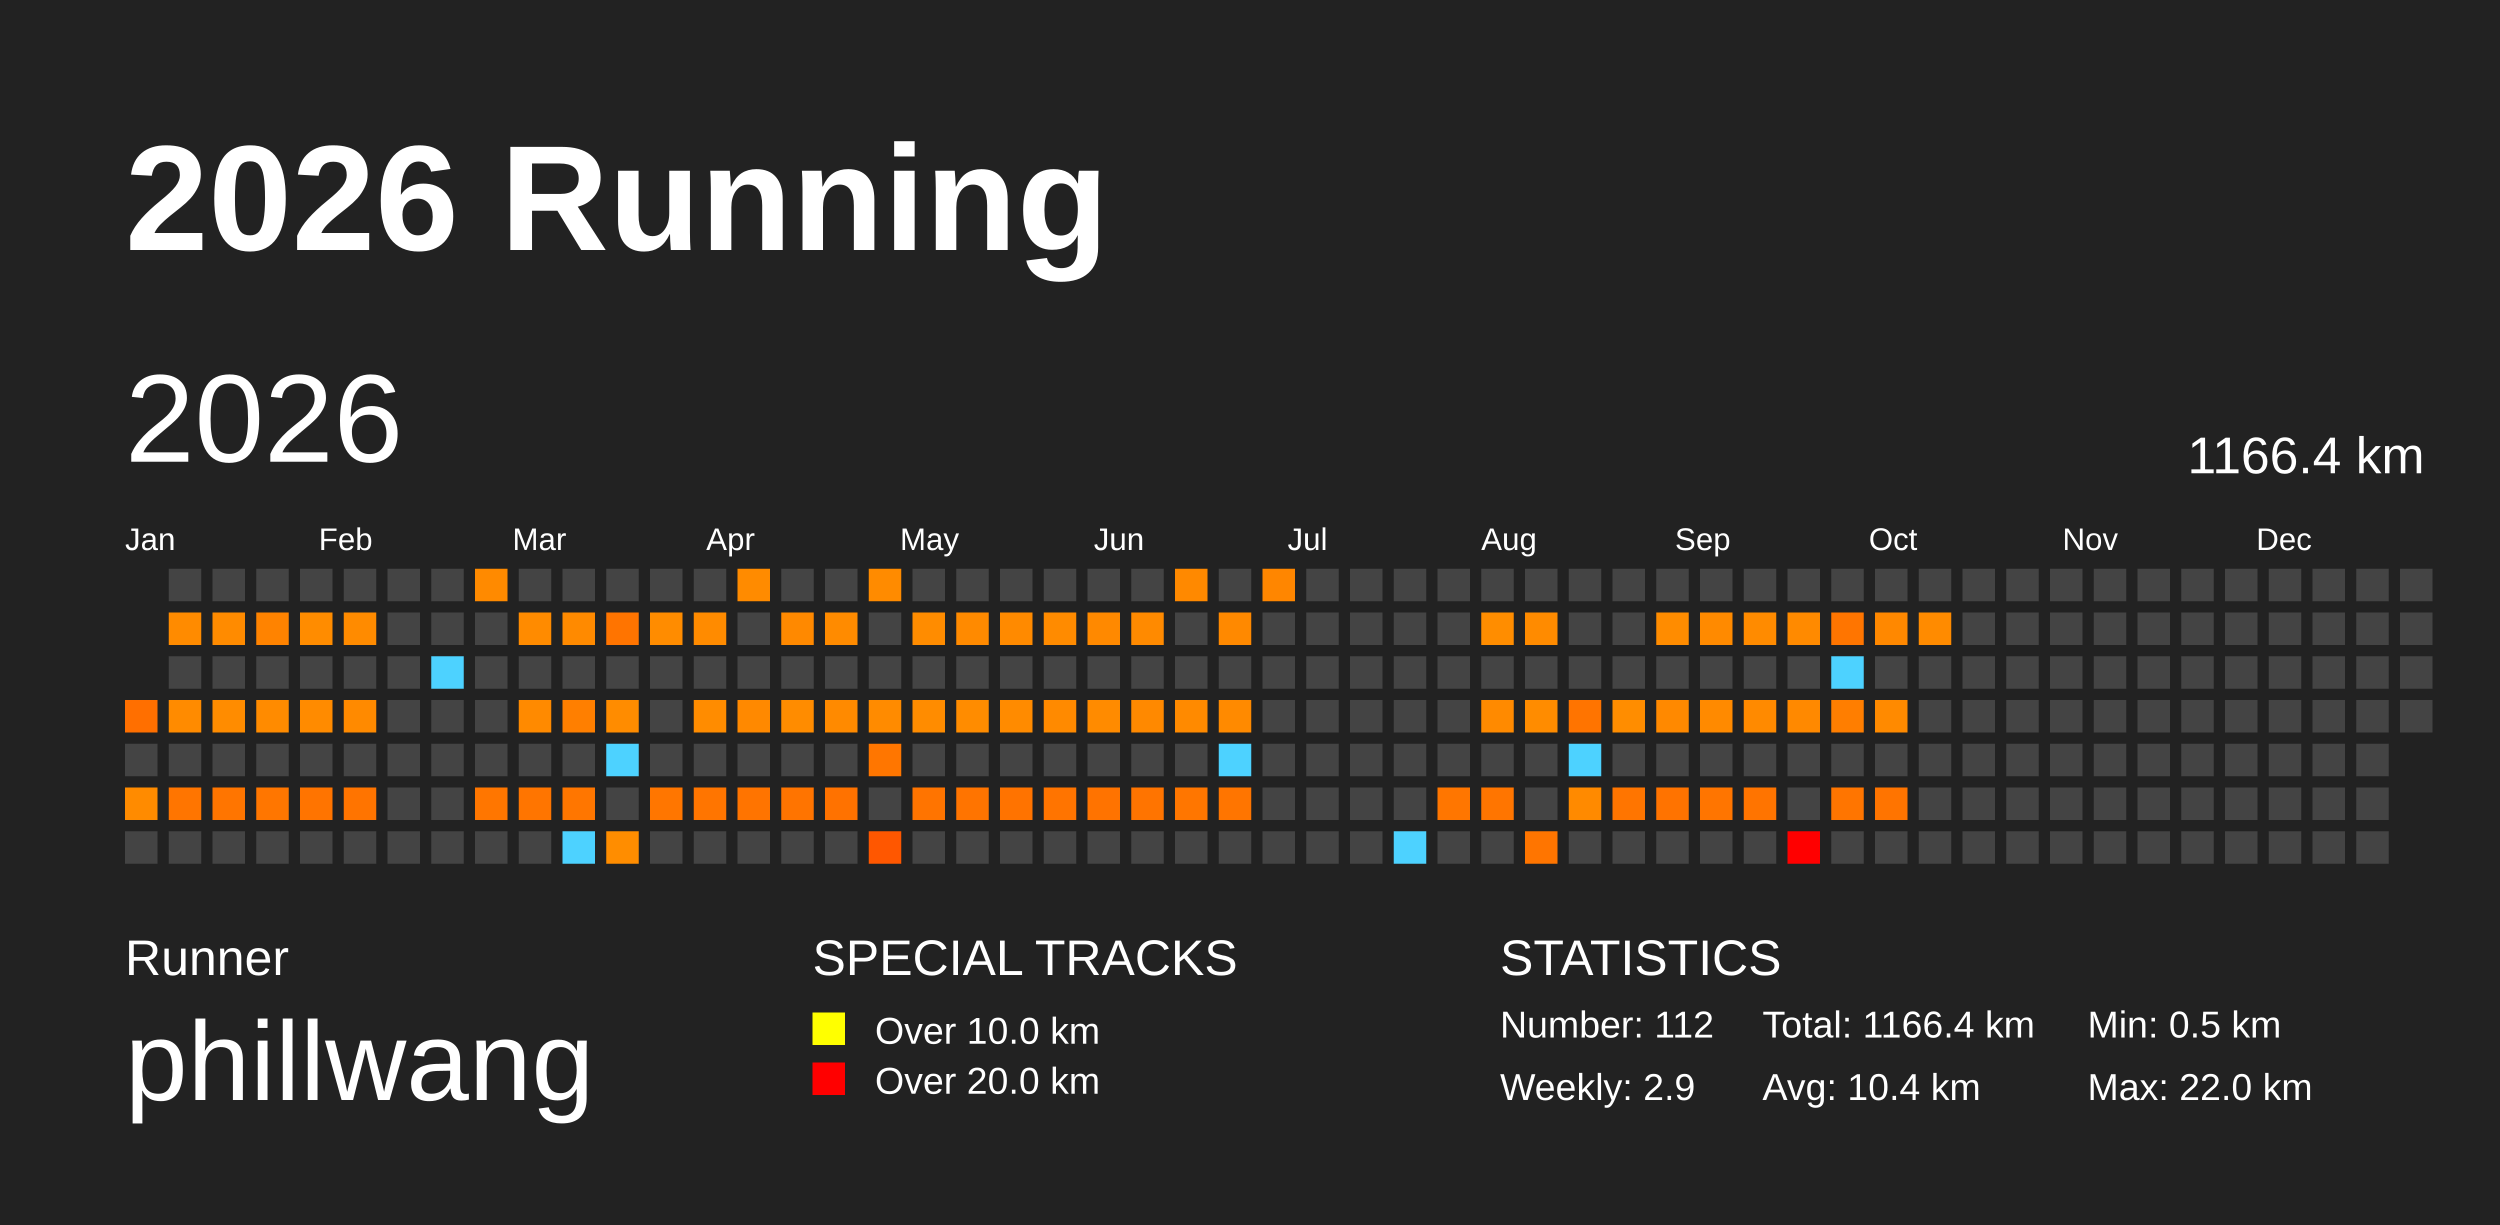
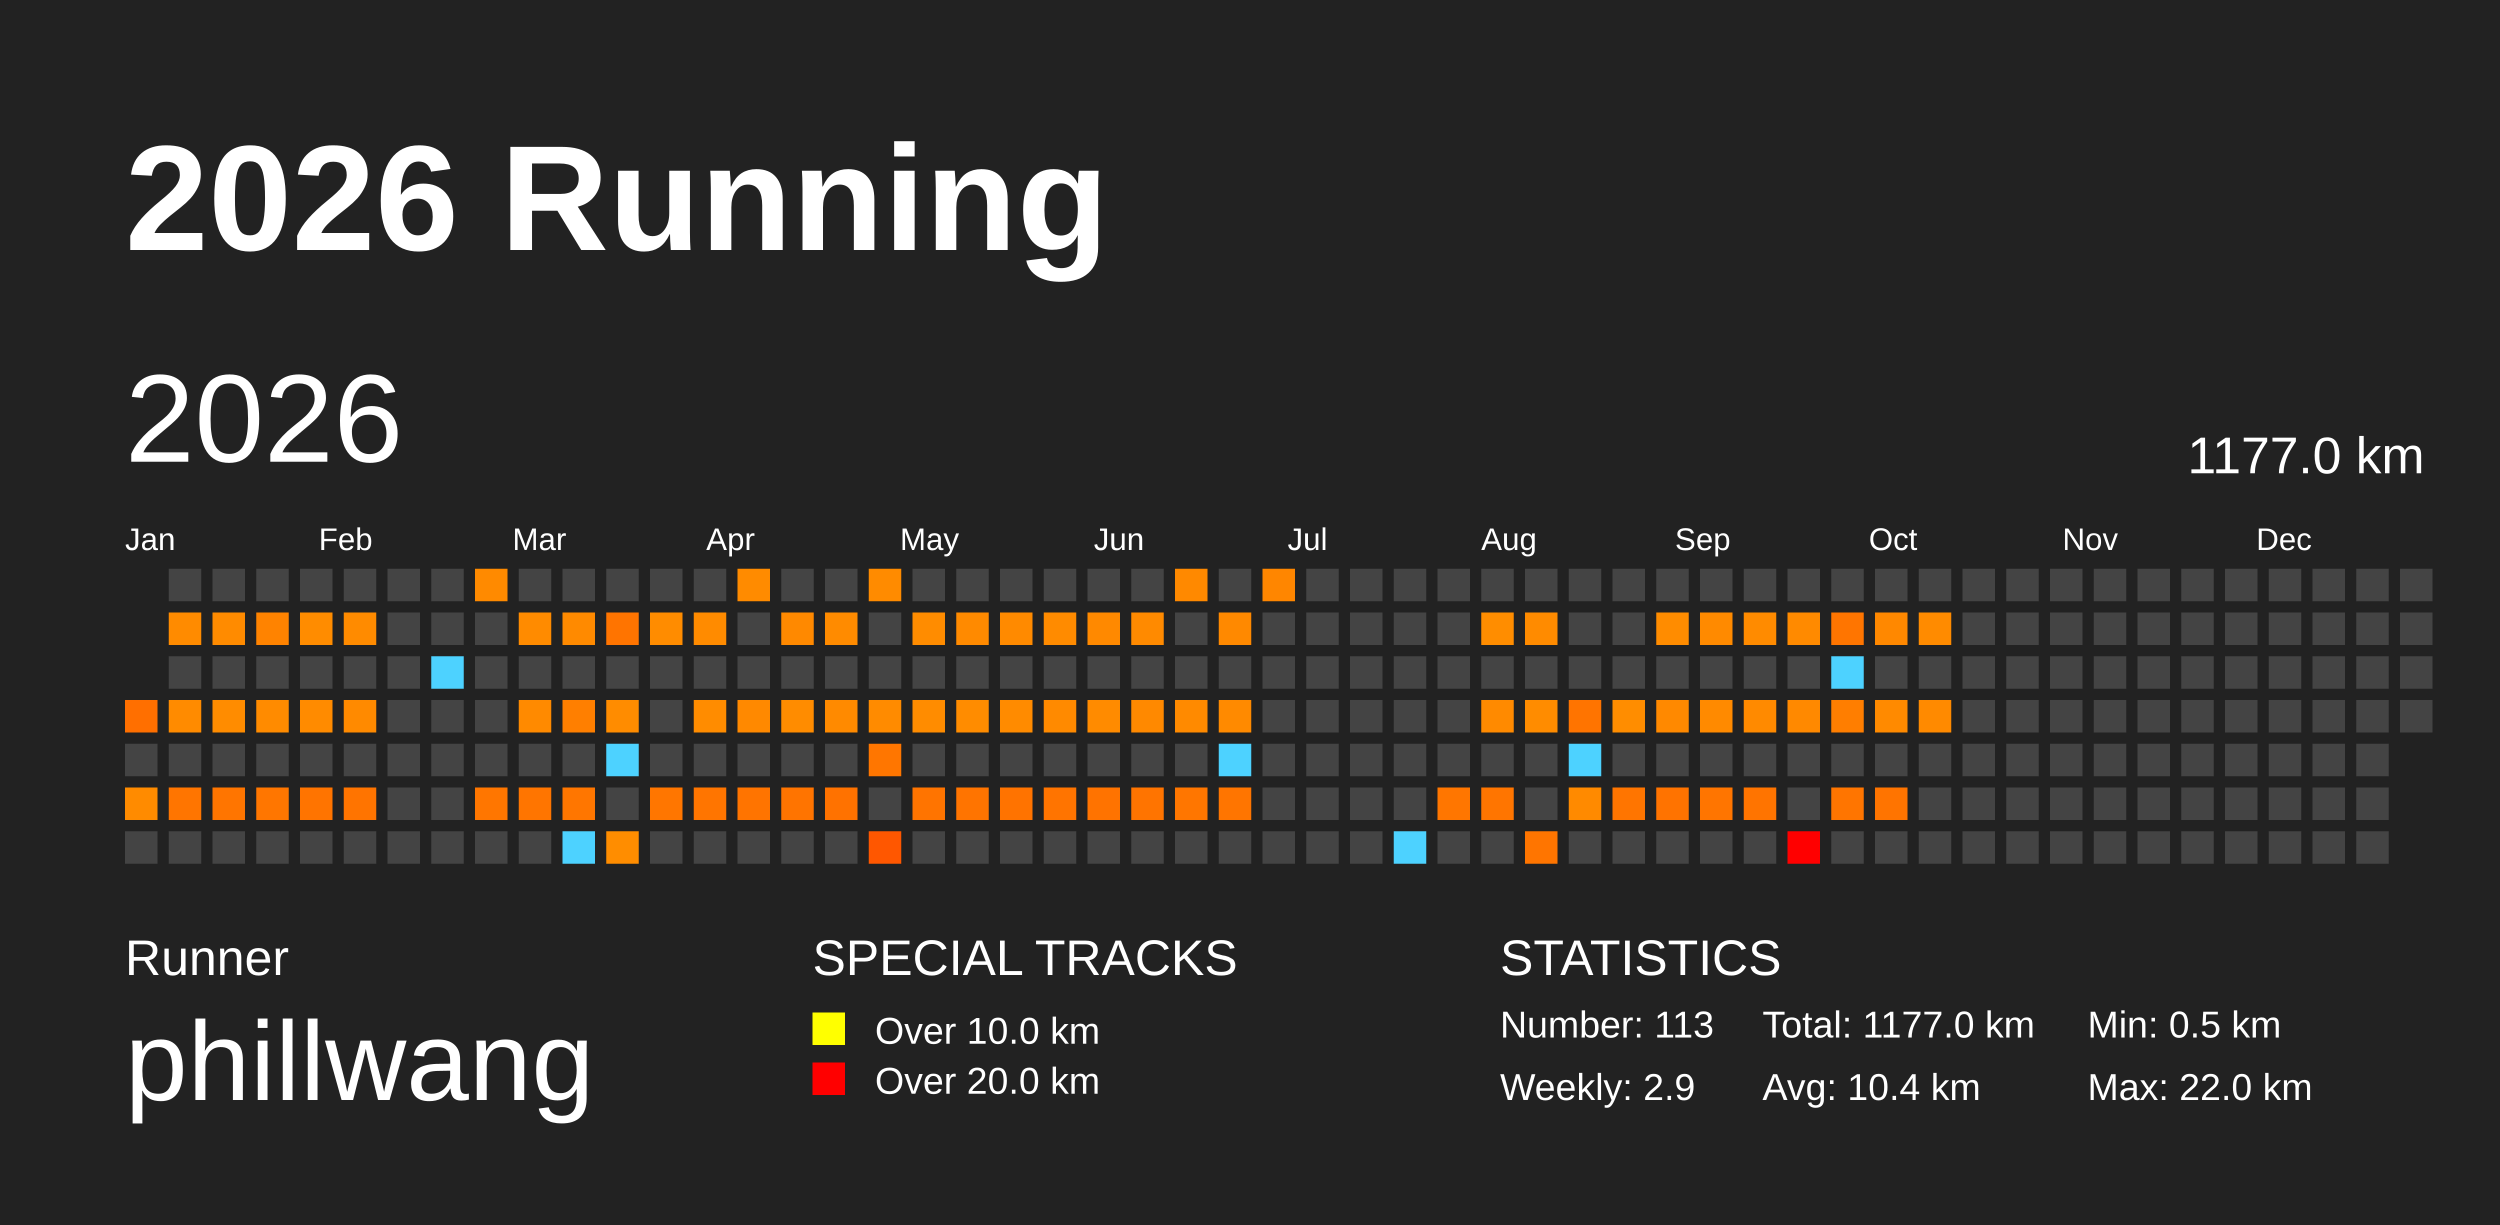
<svg xmlns="http://www.w3.org/2000/svg" baseProfile="full" height="98mm" version="1.1" viewBox="0,0,200,98" width="200mm">
  <defs>
    <pattern height="2" id="indoor-stripe" patternUnits="userSpaceOnUse" width="2">
      <line stroke="white" stroke-opacity="0.45" stroke-width="0.5" x1="0" x2="2" y1="2" y2="0" />
    </pattern>
  </defs>
  <rect fill="#222222" height="98" width="200" x="0" y="0" />
  <text fill="#FFFFFF" style="font-size:12px; font-family:Arial; font-weight:bold;" x="10" y="20">2026 Running</text>
  <text fill="#FFFFFF" style="font-size:4px; font-family:Arial" x="10" y="78">Runner</text>
  <text fill="#FFFFFF" style="font-size:9px; font-family:Arial" x="10" y="88">phillwang</text>
  <text fill="#FFFFFF" style="font-size:4px; font-family:Arial" x="65" y="78">SPECIAL TRACKS</text>
  <rect fill="yellow" height="2.6" width="2.6" x="65" y="81" />
  <text fill="#FFFFFF" style="font-size:3px; font-family:Arial" x="70" y="83.5">Over 10.0 km</text>
  <rect fill="red" height="2.6" width="2.6" x="65" y="85" />
  <text fill="#FFFFFF" style="font-size:3px; font-family:Arial" x="70" y="87.5">Over 20.0 km</text>
  <text fill="#FFFFFF" style="font-size:4px; font-family:Arial" x="120" y="78">STATISTICS</text>
-   <text fill="#FFFFFF" style="font-size:3px; font-family:Arial" x="120" y="83">Number: 112</text>
+   <text fill="#FFFFFF" style="font-size:3px; font-family:Arial" x="120" y="83">Number: 113</text>
  <text fill="#FFFFFF" style="font-size:3px; font-family:Arial" x="120" y="88">Weekly: 2.9</text>
-   <text fill="#FFFFFF" style="font-size:3px; font-family:Arial" x="141" y="83">Total: 1166.4 km</text>
+   <text fill="#FFFFFF" style="font-size:3px; font-family:Arial" x="141" y="83">Total: 1177.0 km</text>
  <text fill="#FFFFFF" style="font-size:3px; font-family:Arial" x="141" y="88">Avg: 10.4 km</text>
  <text fill="#FFFFFF" style="font-size:3px; font-family:Arial" x="167" y="83">Min: 0.5 km</text>
  <text fill="#FFFFFF" style="font-size:3px; font-family:Arial" x="167" y="88">Max: 22.0 km</text>
  <text dominant-baseline="hanging" fill="#FFFFFF" style="font-size:10.0px; font-family:Arial;" x="10" y="30">2026</text>
-   <text dominant-baseline="hanging" fill="#FFFFFF" style="font-size:4.125px; font-family:Arial;" x="175" y="35">1166.4 km</text>
+   <text dominant-baseline="hanging" fill="#FFFFFF" style="font-size:4.125px; font-family:Arial;" x="175" y="35">1177.0 km</text>
  <text fill="#FFFFFF" style="font-size:2.5px; font-family:Arial" x="10.0" y="44">Jan</text>
  <text fill="#FFFFFF" style="font-size:2.5px; font-family:Arial" x="25.5" y="44">Feb</text>
  <text fill="#FFFFFF" style="font-size:2.5px; font-family:Arial" x="41.0" y="44">Mar</text>
  <text fill="#FFFFFF" style="font-size:2.5px; font-family:Arial" x="56.5" y="44">Apr</text>
  <text fill="#FFFFFF" style="font-size:2.5px; font-family:Arial" x="72.0" y="44">May</text>
  <text fill="#FFFFFF" style="font-size:2.5px; font-family:Arial" x="87.5" y="44">Jun</text>
  <text fill="#FFFFFF" style="font-size:2.5px; font-family:Arial" x="103.0" y="44">Jul</text>
  <text fill="#FFFFFF" style="font-size:2.5px; font-family:Arial" x="118.5" y="44">Aug</text>
  <text fill="#FFFFFF" style="font-size:2.5px; font-family:Arial" x="134.0" y="44">Sep</text>
  <text fill="#FFFFFF" style="font-size:2.5px; font-family:Arial" x="149.5" y="44">Oct</text>
  <text fill="#FFFFFF" style="font-size:2.5px; font-family:Arial" x="165.0" y="44">Nov</text>
  <text fill="#FFFFFF" style="font-size:2.5px; font-family:Arial" x="180.5" y="44">Dec</text>
  <rect fill="#ff6f00" height="2.6" width="2.6" x="10.0" y="56.0" />
  <rect fill="#444444" height="2.6" width="2.6" x="10.0" y="59.5" />
  <rect fill="#ff8b00" height="2.6" width="2.6" x="10.0" y="63.0" />
  <rect fill="#444444" height="2.6" width="2.6" x="10.0" y="66.5" />
  <rect fill="#444444" height="2.6" width="2.6" x="13.5" y="45.5" />
  <rect fill="#ff8b00" height="2.6" width="2.6" x="13.5" y="49.0" />
  <rect fill="#444444" height="2.6" width="2.6" x="13.5" y="52.5" />
  <rect fill="#ff8b00" height="2.6" width="2.6" x="13.5" y="56.0" />
  <rect fill="#444444" height="2.6" width="2.6" x="13.5" y="59.5" />
  <rect fill="#ff7500" height="2.6" width="2.6" x="13.5" y="63.0" />
  <rect fill="#444444" height="2.6" width="2.6" x="13.5" y="66.5" />
  <rect fill="#444444" height="2.6" width="2.6" x="17.0" y="45.5" />
  <rect fill="#ff8b00" height="2.6" width="2.6" x="17.0" y="49.0" />
  <rect fill="#444444" height="2.6" width="2.6" x="17.0" y="52.5" />
  <rect fill="#ff8c00" height="2.6" width="2.6" x="17.0" y="56.0" />
  <rect fill="#444444" height="2.6" width="2.6" x="17.0" y="59.5" />
  <rect fill="#ff7500" height="2.6" width="2.6" x="17.0" y="63.0" />
  <rect fill="#444444" height="2.6" width="2.6" x="17.0" y="66.5" />
  <rect fill="#444444" height="2.6" width="2.6" x="20.5" y="45.5" />
  <rect fill="#ff8300" height="2.6" width="2.6" x="20.5" y="49.0" />
  <rect fill="#444444" height="2.6" width="2.6" x="20.5" y="52.5" />
  <rect fill="#ff8b00" height="2.6" width="2.6" x="20.5" y="56.0" />
  <rect fill="#444444" height="2.6" width="2.6" x="20.5" y="59.5" />
  <rect fill="#ff7600" height="2.6" width="2.6" x="20.5" y="63.0" />
  <rect fill="#444444" height="2.6" width="2.6" x="20.5" y="66.5" />
  <rect fill="#444444" height="2.6" width="2.6" x="24.0" y="45.5" />
  <rect fill="#ff8c00" height="2.6" width="2.6" x="24.0" y="49.0" />
  <rect fill="#444444" height="2.6" width="2.6" x="24.0" y="52.5" />
  <rect fill="#ff8b00" height="2.6" width="2.6" x="24.0" y="56.0" />
  <rect fill="#444444" height="2.6" width="2.6" x="24.0" y="59.5" />
  <rect fill="#ff7400" height="2.6" width="2.6" x="24.0" y="63.0" />
  <rect fill="#444444" height="2.6" width="2.6" x="24.0" y="66.5" />
  <rect fill="#444444" height="2.6" width="2.6" x="27.5" y="45.5" />
  <rect fill="#ff8b00" height="2.6" width="2.6" x="27.5" y="49.0" />
  <rect fill="#444444" height="2.6" width="2.6" x="27.5" y="52.5" />
  <rect fill="#ff8a00" height="2.6" width="2.6" x="27.5" y="56.0" />
  <rect fill="#444444" height="2.6" width="2.6" x="27.5" y="59.5" />
  <rect fill="#ff7400" height="2.6" width="2.6" x="27.5" y="63.0" />
  <rect fill="#444444" height="2.6" width="2.6" x="27.5" y="66.5" />
  <rect fill="#444444" height="2.6" width="2.6" x="31.0" y="45.5" />
  <rect fill="#444444" height="2.6" width="2.6" x="31.0" y="49.0" />
  <rect fill="#444444" height="2.6" width="2.6" x="31.0" y="52.5" />
  <rect fill="#444444" height="2.6" width="2.6" x="31.0" y="56.0" />
  <rect fill="#444444" height="2.6" width="2.6" x="31.0" y="59.5" />
  <rect fill="#444444" height="2.6" width="2.6" x="31.0" y="63.0" />
  <rect fill="#444444" height="2.6" width="2.6" x="31.0" y="66.5" />
  <rect fill="#444444" height="2.6" width="2.6" x="34.5" y="45.5" />
  <rect fill="#444444" height="2.6" width="2.6" x="34.5" y="49.0" />
  <rect fill="#4dd2ff" height="2.6" width="2.6" x="34.5" y="52.5" />
  <rect fill="#444444" height="2.6" width="2.6" x="34.5" y="56.0" />
  <rect fill="#444444" height="2.6" width="2.6" x="34.5" y="59.5" />
  <rect fill="#444444" height="2.6" width="2.6" x="34.5" y="63.0" />
  <rect fill="#444444" height="2.6" width="2.6" x="34.5" y="66.5" />
  <rect fill="#ff8a00" height="2.6" width="2.6" x="38.0" y="45.5" />
  <rect fill="#444444" height="2.6" width="2.6" x="38.0" y="49.0" />
  <rect fill="#444444" height="2.6" width="2.6" x="38.0" y="52.5" />
  <rect fill="#444444" height="2.6" width="2.6" x="38.0" y="56.0" />
  <rect fill="#444444" height="2.6" width="2.6" x="38.0" y="59.5" />
  <rect fill="#ff7600" height="2.6" width="2.6" x="38.0" y="63.0" />
  <rect fill="#444444" height="2.6" width="2.6" x="38.0" y="66.5" />
  <rect fill="#444444" height="2.6" width="2.6" x="41.5" y="45.5" />
  <rect fill="#ff8b00" height="2.6" width="2.6" x="41.5" y="49.0" />
  <rect fill="#444444" height="2.6" width="2.6" x="41.5" y="52.5" />
  <rect fill="#ff8a00" height="2.6" width="2.6" x="41.5" y="56.0" />
  <rect fill="#444444" height="2.6" width="2.6" x="41.5" y="59.5" />
  <rect fill="#ff7500" height="2.6" width="2.6" x="41.5" y="63.0" />
  <rect fill="#444444" height="2.6" width="2.6" x="41.5" y="66.5" />
  <rect fill="#444444" height="2.6" width="2.6" x="45.0" y="45.5" />
  <rect fill="#ff8a00" height="2.6" width="2.6" x="45.0" y="49.0" />
  <rect fill="#444444" height="2.6" width="2.6" x="45.0" y="52.5" />
  <rect fill="#ff7f00" height="2.6" width="2.6" x="45.0" y="56.0" />
  <rect fill="#444444" height="2.6" width="2.6" x="45.0" y="59.5" />
  <rect fill="#ff7600" height="2.6" width="2.6" x="45.0" y="63.0" />
  <rect fill="#4dd2ff" height="2.6" width="2.6" x="45.0" y="66.5" />
  <rect fill="#444444" height="2.6" width="2.6" x="48.5" y="45.5" />
  <rect fill="#ff7400" height="2.6" width="2.6" x="48.5" y="49.0" />
  <rect fill="#444444" height="2.6" width="2.6" x="48.5" y="52.5" />
  <rect fill="#ff8c00" height="2.6" width="2.6" x="48.5" y="56.0" />
  <rect fill="#4dd2ff" height="2.6" width="2.6" x="48.5" y="59.5" />
  <rect fill="#444444" height="2.6" width="2.6" x="48.5" y="63.0" />
  <rect fill="#ff8d00" height="2.6" width="2.6" x="48.5" y="66.5" />
  <rect fill="#444444" height="2.6" width="2.6" x="52.0" y="45.5" />
  <rect fill="#ff8c00" height="2.6" width="2.6" x="52.0" y="49.0" />
  <rect fill="#444444" height="2.6" width="2.6" x="52.0" y="52.5" />
  <rect fill="#444444" height="2.6" width="2.6" x="52.0" y="56.0" />
  <rect fill="#444444" height="2.6" width="2.6" x="52.0" y="59.5" />
  <rect fill="#ff7600" height="2.6" width="2.6" x="52.0" y="63.0" />
  <rect fill="#444444" height="2.6" width="2.6" x="52.0" y="66.5" />
  <rect fill="#444444" height="2.6" width="2.6" x="55.5" y="45.5" />
  <rect fill="#ff8b00" height="2.6" width="2.6" x="55.5" y="49.0" />
  <rect fill="#444444" height="2.6" width="2.6" x="55.5" y="52.5" />
  <rect fill="#ff8c00" height="2.6" width="2.6" x="55.5" y="56.0" />
  <rect fill="#444444" height="2.6" width="2.6" x="55.5" y="59.5" />
  <rect fill="#ff7500" height="2.6" width="2.6" x="55.5" y="63.0" />
  <rect fill="#444444" height="2.6" width="2.6" x="55.5" y="66.5" />
  <rect fill="#ff8b00" height="2.6" width="2.6" x="59.0" y="45.5" />
  <rect fill="#444444" height="2.6" width="2.6" x="59.0" y="49.0" />
  <rect fill="#444444" height="2.6" width="2.6" x="59.0" y="52.5" />
  <rect fill="#ff8900" height="2.6" width="2.6" x="59.0" y="56.0" />
  <rect fill="#444444" height="2.6" width="2.6" x="59.0" y="59.5" />
  <rect fill="#ff7400" height="2.6" width="2.6" x="59.0" y="63.0" />
  <rect fill="#444444" height="2.6" width="2.6" x="59.0" y="66.5" />
  <rect fill="#444444" height="2.6" width="2.6" x="62.5" y="45.5" />
  <rect fill="#ff8900" height="2.6" width="2.6" x="62.5" y="49.0" />
  <rect fill="#444444" height="2.6" width="2.6" x="62.5" y="52.5" />
  <rect fill="#ff8c00" height="2.6" width="2.6" x="62.5" y="56.0" />
  <rect fill="#444444" height="2.6" width="2.6" x="62.5" y="59.5" />
  <rect fill="#ff7400" height="2.6" width="2.6" x="62.5" y="63.0" />
  <rect fill="#444444" height="2.6" width="2.6" x="62.5" y="66.5" />
  <rect fill="#444444" height="2.6" width="2.6" x="66.0" y="45.5" />
  <rect fill="#ff8b00" height="2.6" width="2.6" x="66.0" y="49.0" />
  <rect fill="#444444" height="2.6" width="2.6" x="66.0" y="52.5" />
  <rect fill="#ff8a00" height="2.6" width="2.6" x="66.0" y="56.0" />
  <rect fill="#444444" height="2.6" width="2.6" x="66.0" y="59.5" />
  <rect fill="#ff7200" height="2.6" width="2.6" x="66.0" y="63.0" />
  <rect fill="#444444" height="2.6" width="2.6" x="66.0" y="66.5" />
  <rect fill="#ff8b00" height="2.6" width="2.6" x="69.5" y="45.5" />
  <rect fill="#444444" height="2.6" width="2.6" x="69.5" y="49.0" />
  <rect fill="#444444" height="2.6" width="2.6" x="69.5" y="52.5" />
  <rect fill="#ff8b00" height="2.6" width="2.6" x="69.5" y="56.0" />
  <rect fill="#ff7600" height="2.6" width="2.6" x="69.5" y="59.5" />
  <rect fill="#444444" height="2.6" width="2.6" x="69.5" y="63.0" />
  <rect fill="#ff5700" height="2.6" width="2.6" x="69.5" y="66.5" />
  <rect fill="#444444" height="2.6" width="2.6" x="73.0" y="45.5" />
  <rect fill="#ff8c00" height="2.6" width="2.6" x="73.0" y="49.0" />
  <rect fill="#444444" height="2.6" width="2.6" x="73.0" y="52.5" />
  <rect fill="#ff8c00" height="2.6" width="2.6" x="73.0" y="56.0" />
  <rect fill="#444444" height="2.6" width="2.6" x="73.0" y="59.5" />
  <rect fill="#ff7400" height="2.6" width="2.6" x="73.0" y="63.0" />
  <rect fill="#444444" height="2.6" width="2.6" x="73.0" y="66.5" />
  <rect fill="#444444" height="2.6" width="2.6" x="76.5" y="45.5" />
  <rect fill="#ff8a00" height="2.6" width="2.6" x="76.5" y="49.0" />
  <rect fill="#444444" height="2.6" width="2.6" x="76.5" y="52.5" />
  <rect fill="#ff8c00" height="2.6" width="2.6" x="76.5" y="56.0" />
  <rect fill="#444444" height="2.6" width="2.6" x="76.5" y="59.5" />
  <rect fill="#ff7400" height="2.6" width="2.6" x="76.5" y="63.0" />
  <rect fill="#444444" height="2.6" width="2.6" x="76.5" y="66.5" />
  <rect fill="#444444" height="2.6" width="2.6" x="80.0" y="45.5" />
  <rect fill="#ff8a00" height="2.6" width="2.6" x="80.0" y="49.0" />
  <rect fill="#444444" height="2.6" width="2.6" x="80.0" y="52.5" />
  <rect fill="#ff8b00" height="2.6" width="2.6" x="80.0" y="56.0" />
  <rect fill="#444444" height="2.6" width="2.6" x="80.0" y="59.5" />
  <rect fill="#ff7300" height="2.6" width="2.6" x="80.0" y="63.0" />
  <rect fill="#444444" height="2.6" width="2.6" x="80.0" y="66.5" />
  <rect fill="#444444" height="2.6" width="2.6" x="83.5" y="45.5" />
  <rect fill="#ff8b00" height="2.6" width="2.6" x="83.5" y="49.0" />
  <rect fill="#444444" height="2.6" width="2.6" x="83.5" y="52.5" />
  <rect fill="#ff8a00" height="2.6" width="2.6" x="83.5" y="56.0" />
  <rect fill="#444444" height="2.6" width="2.6" x="83.5" y="59.5" />
  <rect fill="#ff7400" height="2.6" width="2.6" x="83.5" y="63.0" />
  <rect fill="#444444" height="2.6" width="2.6" x="83.5" y="66.5" />
  <rect fill="#444444" height="2.6" width="2.6" x="87.0" y="45.5" />
  <rect fill="#ff8900" height="2.6" width="2.6" x="87.0" y="49.0" />
  <rect fill="#444444" height="2.6" width="2.6" x="87.0" y="52.5" />
  <rect fill="#ff8b00" height="2.6" width="2.6" x="87.0" y="56.0" />
  <rect fill="#444444" height="2.6" width="2.6" x="87.0" y="59.5" />
  <rect fill="#ff7300" height="2.6" width="2.6" x="87.0" y="63.0" />
  <rect fill="#444444" height="2.6" width="2.6" x="87.0" y="66.5" />
  <rect fill="#444444" height="2.6" width="2.6" x="90.5" y="45.5" />
  <rect fill="#ff8a00" height="2.6" width="2.6" x="90.5" y="49.0" />
  <rect fill="#444444" height="2.6" width="2.6" x="90.5" y="52.5" />
  <rect fill="#ff8900" height="2.6" width="2.6" x="90.5" y="56.0" />
  <rect fill="#444444" height="2.6" width="2.6" x="90.5" y="59.5" />
  <rect fill="#ff7400" height="2.6" width="2.6" x="90.5" y="63.0" />
  <rect fill="#444444" height="2.6" width="2.6" x="90.5" y="66.5" />
  <rect fill="#ff8900" height="2.6" width="2.6" x="94.0" y="45.5" />
  <rect fill="#444444" height="2.6" width="2.6" x="94.0" y="49.0" />
  <rect fill="#444444" height="2.6" width="2.6" x="94.0" y="52.5" />
  <rect fill="#ff8a00" height="2.6" width="2.6" x="94.0" y="56.0" />
  <rect fill="#444444" height="2.6" width="2.6" x="94.0" y="59.5" />
  <rect fill="#ff7600" height="2.6" width="2.6" x="94.0" y="63.0" />
  <rect fill="#444444" height="2.6" width="2.6" x="94.0" y="66.5" />
  <rect fill="#444444" height="2.6" width="2.6" x="97.5" y="45.5" />
  <rect fill="#ff8900" height="2.6" width="2.6" x="97.5" y="49.0" />
  <rect fill="#444444" height="2.6" width="2.6" x="97.5" y="52.5" />
  <rect fill="#ff8a00" height="2.6" width="2.6" x="97.5" y="56.0" />
  <rect fill="#4dd2ff" height="2.6" width="2.6" x="97.5" y="59.5" />
  <rect fill="#ff7500" height="2.6" width="2.6" x="97.5" y="63.0" />
  <rect fill="#444444" height="2.6" width="2.6" x="97.5" y="66.5" />
  <rect fill="#ff8600" height="2.6" width="2.6" x="101.0" y="45.5" />
  <rect fill="#444444" height="2.6" width="2.6" x="101.0" y="49.0" />
  <rect fill="#444444" height="2.6" width="2.6" x="101.0" y="52.5" />
  <rect fill="#444444" height="2.6" width="2.6" x="101.0" y="56.0" />
  <rect fill="#444444" height="2.6" width="2.6" x="101.0" y="59.5" />
  <rect fill="#444444" height="2.6" width="2.6" x="101.0" y="63.0" />
  <rect fill="#444444" height="2.6" width="2.6" x="101.0" y="66.5" />
  <rect fill="#444444" height="2.6" width="2.6" x="104.5" y="45.5" />
  <rect fill="#444444" height="2.6" width="2.6" x="104.5" y="49.0" />
  <rect fill="#444444" height="2.6" width="2.6" x="104.5" y="52.5" />
  <rect fill="#444444" height="2.6" width="2.6" x="104.5" y="56.0" />
  <rect fill="#444444" height="2.6" width="2.6" x="104.5" y="59.5" />
  <rect fill="#444444" height="2.6" width="2.6" x="104.5" y="63.0" />
  <rect fill="#444444" height="2.6" width="2.6" x="104.5" y="66.5" />
  <rect fill="#444444" height="2.6" width="2.6" x="108.0" y="45.5" />
  <rect fill="#444444" height="2.6" width="2.6" x="108.0" y="49.0" />
  <rect fill="#444444" height="2.6" width="2.6" x="108.0" y="52.5" />
  <rect fill="#444444" height="2.6" width="2.6" x="108.0" y="56.0" />
  <rect fill="#444444" height="2.6" width="2.6" x="108.0" y="59.5" />
  <rect fill="#444444" height="2.6" width="2.6" x="108.0" y="63.0" />
  <rect fill="#444444" height="2.6" width="2.6" x="108.0" y="66.5" />
  <rect fill="#444444" height="2.6" width="2.6" x="111.5" y="45.5" />
  <rect fill="#444444" height="2.6" width="2.6" x="111.5" y="49.0" />
  <rect fill="#444444" height="2.6" width="2.6" x="111.5" y="52.5" />
  <rect fill="#444444" height="2.6" width="2.6" x="111.5" y="56.0" />
  <rect fill="#444444" height="2.6" width="2.6" x="111.5" y="59.5" />
  <rect fill="#444444" height="2.6" width="2.6" x="111.5" y="63.0" />
  <rect fill="#4dd2ff" height="2.6" width="2.6" x="111.5" y="66.5" />
  <rect fill="#444444" height="2.6" width="2.6" x="115.0" y="45.5" />
  <rect fill="#444444" height="2.6" width="2.6" x="115.0" y="49.0" />
  <rect fill="#444444" height="2.6" width="2.6" x="115.0" y="52.5" />
  <rect fill="#444444" height="2.6" width="2.6" x="115.0" y="56.0" />
  <rect fill="#444444" height="2.6" width="2.6" x="115.0" y="59.5" />
  <rect fill="#ff7600" height="2.6" width="2.6" x="115.0" y="63.0" />
  <rect fill="#444444" height="2.6" width="2.6" x="115.0" y="66.5" />
  <rect fill="#444444" height="2.6" width="2.6" x="118.5" y="45.5" />
  <rect fill="#ff8d00" height="2.6" width="2.6" x="118.5" y="49.0" />
  <rect fill="#444444" height="2.6" width="2.6" x="118.5" y="52.5" />
  <rect fill="#ff8a00" height="2.6" width="2.6" x="118.5" y="56.0" />
  <rect fill="#444444" height="2.6" width="2.6" x="118.5" y="59.5" />
  <rect fill="#ff7500" height="2.6" width="2.6" x="118.5" y="63.0" />
  <rect fill="#444444" height="2.6" width="2.6" x="118.5" y="66.5" />
  <rect fill="#444444" height="2.6" width="2.6" x="122.0" y="45.5" />
  <rect fill="#ff8b00" height="2.6" width="2.6" x="122.0" y="49.0" />
  <rect fill="#444444" height="2.6" width="2.6" x="122.0" y="52.5" />
  <rect fill="#ff8c00" height="2.6" width="2.6" x="122.0" y="56.0" />
  <rect fill="#444444" height="2.6" width="2.6" x="122.0" y="59.5" />
  <rect fill="#444444" height="2.6" width="2.6" x="122.0" y="63.0" />
  <rect fill="#ff7500" height="2.6" width="2.6" x="122.0" y="66.5" />
  <rect fill="#444444" height="2.6" width="2.6" x="125.5" y="45.5" />
  <rect fill="#444444" height="2.6" width="2.6" x="125.5" y="49.0" />
  <rect fill="#444444" height="2.6" width="2.6" x="125.5" y="52.5" />
  <rect fill="#ff7400" height="2.6" width="2.6" x="125.5" y="56.0" />
  <rect fill="#4dd2ff" height="2.6" width="2.6" x="125.5" y="59.5" />
  <rect fill="#ff8a00" height="2.6" width="2.6" x="125.5" y="63.0" />
  <rect fill="#444444" height="2.6" width="2.6" x="125.5" y="66.5" />
  <rect fill="#444444" height="2.6" width="2.6" x="129.0" y="45.5" />
  <rect fill="#444444" height="2.6" width="2.6" x="129.0" y="49.0" />
  <rect fill="#444444" height="2.6" width="2.6" x="129.0" y="52.5" />
  <rect fill="#ff8d00" height="2.6" width="2.6" x="129.0" y="56.0" />
  <rect fill="#444444" height="2.6" width="2.6" x="129.0" y="59.5" />
  <rect fill="#ff7500" height="2.6" width="2.6" x="129.0" y="63.0" />
  <rect fill="#444444" height="2.6" width="2.6" x="129.0" y="66.5" />
  <rect fill="#444444" height="2.6" width="2.6" x="132.5" y="45.5" />
  <rect fill="#ff8c00" height="2.6" width="2.6" x="132.5" y="49.0" />
  <rect fill="#444444" height="2.6" width="2.6" x="132.5" y="52.5" />
  <rect fill="#ff8900" height="2.6" width="2.6" x="132.5" y="56.0" />
  <rect fill="#444444" height="2.6" width="2.6" x="132.5" y="59.5" />
  <rect fill="#ff7300" height="2.6" width="2.6" x="132.5" y="63.0" />
  <rect fill="#444444" height="2.6" width="2.6" x="132.5" y="66.5" />
  <rect fill="#444444" height="2.6" width="2.6" x="136.0" y="45.5" />
  <rect fill="#ff8a00" height="2.6" width="2.6" x="136.0" y="49.0" />
  <rect fill="#444444" height="2.6" width="2.6" x="136.0" y="52.5" />
  <rect fill="#ff8a00" height="2.6" width="2.6" x="136.0" y="56.0" />
  <rect fill="#444444" height="2.6" width="2.6" x="136.0" y="59.5" />
  <rect fill="#ff7500" height="2.6" width="2.6" x="136.0" y="63.0" />
  <rect fill="#444444" height="2.6" width="2.6" x="136.0" y="66.5" />
  <rect fill="#444444" height="2.6" width="2.6" x="139.5" y="45.5" />
  <rect fill="#ff8b00" height="2.6" width="2.6" x="139.5" y="49.0" />
  <rect fill="#444444" height="2.6" width="2.6" x="139.5" y="52.5" />
  <rect fill="#ff8a00" height="2.6" width="2.6" x="139.5" y="56.0" />
  <rect fill="#444444" height="2.6" width="2.6" x="139.5" y="59.5" />
  <rect fill="#ff7400" height="2.6" width="2.6" x="139.5" y="63.0" />
  <rect fill="#444444" height="2.6" width="2.6" x="139.5" y="66.5" />
  <rect fill="#444444" height="2.6" width="2.6" x="143.0" y="45.5" />
  <rect fill="#ff8a00" height="2.6" width="2.6" x="143.0" y="49.0" />
  <rect fill="#444444" height="2.6" width="2.6" x="143.0" y="52.5" />
  <rect fill="#ff8900" height="2.6" width="2.6" x="143.0" y="56.0" />
  <rect fill="#444444" height="2.6" width="2.6" x="143.0" y="59.5" />
  <rect fill="#444444" height="2.6" width="2.6" x="143.0" y="63.0" />
  <rect fill="red" height="2.6" width="2.6" x="143.0" y="66.5" />
  <rect fill="#444444" height="2.6" width="2.6" x="146.5" y="45.5" />
  <rect fill="#ff7500" height="2.6" width="2.6" x="146.5" y="49.0" />
  <rect fill="#4dd2ff" height="2.6" width="2.6" x="146.5" y="52.5" />
  <rect fill="#ff7e00" height="2.6" width="2.6" x="146.5" y="56.0" />
  <rect fill="#444444" height="2.6" width="2.6" x="146.5" y="59.5" />
  <rect fill="#ff7500" height="2.6" width="2.6" x="146.5" y="63.0" />
  <rect fill="#444444" height="2.6" width="2.6" x="146.5" y="66.5" />
  <rect fill="#444444" height="2.6" width="2.6" x="150.0" y="45.5" />
  <rect fill="#ff8800" height="2.6" width="2.6" x="150.0" y="49.0" />
  <rect fill="#444444" height="2.6" width="2.6" x="150.0" y="52.5" />
  <rect fill="#ff8a00" height="2.6" width="2.6" x="150.0" y="56.0" />
  <rect fill="#444444" height="2.6" width="2.6" x="150.0" y="59.5" />
  <rect fill="#ff7400" height="2.6" width="2.6" x="150.0" y="63.0" />
  <rect fill="#444444" height="2.6" width="2.6" x="150.0" y="66.5" />
  <rect fill="#444444" height="2.6" width="2.6" x="153.5" y="45.5" />
  <rect fill="#ff8b00" height="2.6" width="2.6" x="153.5" y="49.0" />
  <rect fill="#444444" height="2.6" width="2.6" x="153.5" y="52.5" />
-   <rect fill="#444444" height="2.6" width="2.6" x="153.5" y="56.0" />
+   <rect fill="#ff8a00" height="2.6" width="2.6" x="153.5" y="56.0" />
  <rect fill="#444444" height="2.6" width="2.6" x="153.5" y="59.5" />
  <rect fill="#444444" height="2.6" width="2.6" x="153.5" y="63.0" />
  <rect fill="#444444" height="2.6" width="2.6" x="153.5" y="66.5" />
  <rect fill="#444444" height="2.6" width="2.6" x="157.0" y="45.5" />
  <rect fill="#444444" height="2.6" width="2.6" x="157.0" y="49.0" />
  <rect fill="#444444" height="2.6" width="2.6" x="157.0" y="52.5" />
  <rect fill="#444444" height="2.6" width="2.6" x="157.0" y="56.0" />
  <rect fill="#444444" height="2.6" width="2.6" x="157.0" y="59.5" />
  <rect fill="#444444" height="2.6" width="2.6" x="157.0" y="63.0" />
  <rect fill="#444444" height="2.6" width="2.6" x="157.0" y="66.5" />
  <rect fill="#444444" height="2.6" width="2.6" x="160.5" y="45.5" />
  <rect fill="#444444" height="2.6" width="2.6" x="160.5" y="49.0" />
  <rect fill="#444444" height="2.6" width="2.6" x="160.5" y="52.5" />
  <rect fill="#444444" height="2.6" width="2.6" x="160.5" y="56.0" />
  <rect fill="#444444" height="2.6" width="2.6" x="160.5" y="59.5" />
  <rect fill="#444444" height="2.6" width="2.6" x="160.5" y="63.0" />
  <rect fill="#444444" height="2.6" width="2.6" x="160.5" y="66.5" />
  <rect fill="#444444" height="2.6" width="2.6" x="164.0" y="45.5" />
  <rect fill="#444444" height="2.6" width="2.6" x="164.0" y="49.0" />
  <rect fill="#444444" height="2.6" width="2.6" x="164.0" y="52.5" />
  <rect fill="#444444" height="2.6" width="2.6" x="164.0" y="56.0" />
  <rect fill="#444444" height="2.6" width="2.6" x="164.0" y="59.5" />
  <rect fill="#444444" height="2.6" width="2.6" x="164.0" y="63.0" />
  <rect fill="#444444" height="2.6" width="2.6" x="164.0" y="66.5" />
  <rect fill="#444444" height="2.6" width="2.6" x="167.5" y="45.5" />
  <rect fill="#444444" height="2.6" width="2.6" x="167.5" y="49.0" />
  <rect fill="#444444" height="2.6" width="2.6" x="167.5" y="52.5" />
  <rect fill="#444444" height="2.6" width="2.6" x="167.5" y="56.0" />
  <rect fill="#444444" height="2.6" width="2.6" x="167.5" y="59.5" />
  <rect fill="#444444" height="2.6" width="2.6" x="167.5" y="63.0" />
  <rect fill="#444444" height="2.6" width="2.6" x="167.5" y="66.5" />
  <rect fill="#444444" height="2.6" width="2.6" x="171.0" y="45.5" />
  <rect fill="#444444" height="2.6" width="2.6" x="171.0" y="49.0" />
  <rect fill="#444444" height="2.6" width="2.6" x="171.0" y="52.5" />
  <rect fill="#444444" height="2.6" width="2.6" x="171.0" y="56.0" />
  <rect fill="#444444" height="2.6" width="2.6" x="171.0" y="59.5" />
  <rect fill="#444444" height="2.6" width="2.6" x="171.0" y="63.0" />
  <rect fill="#444444" height="2.6" width="2.6" x="171.0" y="66.5" />
  <rect fill="#444444" height="2.6" width="2.6" x="174.5" y="45.5" />
  <rect fill="#444444" height="2.6" width="2.6" x="174.5" y="49.0" />
  <rect fill="#444444" height="2.6" width="2.6" x="174.5" y="52.5" />
  <rect fill="#444444" height="2.6" width="2.6" x="174.5" y="56.0" />
  <rect fill="#444444" height="2.6" width="2.6" x="174.5" y="59.5" />
  <rect fill="#444444" height="2.6" width="2.6" x="174.5" y="63.0" />
  <rect fill="#444444" height="2.6" width="2.6" x="174.5" y="66.5" />
  <rect fill="#444444" height="2.6" width="2.6" x="178.0" y="45.5" />
  <rect fill="#444444" height="2.6" width="2.6" x="178.0" y="49.0" />
  <rect fill="#444444" height="2.6" width="2.6" x="178.0" y="52.5" />
  <rect fill="#444444" height="2.6" width="2.6" x="178.0" y="56.0" />
  <rect fill="#444444" height="2.6" width="2.6" x="178.0" y="59.5" />
  <rect fill="#444444" height="2.6" width="2.6" x="178.0" y="63.0" />
  <rect fill="#444444" height="2.6" width="2.6" x="178.0" y="66.5" />
  <rect fill="#444444" height="2.6" width="2.6" x="181.5" y="45.5" />
  <rect fill="#444444" height="2.6" width="2.6" x="181.5" y="49.0" />
  <rect fill="#444444" height="2.6" width="2.6" x="181.5" y="52.5" />
  <rect fill="#444444" height="2.6" width="2.6" x="181.5" y="56.0" />
  <rect fill="#444444" height="2.6" width="2.6" x="181.5" y="59.5" />
  <rect fill="#444444" height="2.6" width="2.6" x="181.5" y="63.0" />
  <rect fill="#444444" height="2.6" width="2.6" x="181.5" y="66.5" />
  <rect fill="#444444" height="2.6" width="2.6" x="185.0" y="45.5" />
  <rect fill="#444444" height="2.6" width="2.6" x="185.0" y="49.0" />
  <rect fill="#444444" height="2.6" width="2.6" x="185.0" y="52.5" />
  <rect fill="#444444" height="2.6" width="2.6" x="185.0" y="56.0" />
  <rect fill="#444444" height="2.6" width="2.6" x="185.0" y="59.5" />
  <rect fill="#444444" height="2.6" width="2.6" x="185.0" y="63.0" />
  <rect fill="#444444" height="2.6" width="2.6" x="185.0" y="66.5" />
  <rect fill="#444444" height="2.6" width="2.6" x="188.5" y="45.5" />
  <rect fill="#444444" height="2.6" width="2.6" x="188.5" y="49.0" />
  <rect fill="#444444" height="2.6" width="2.6" x="188.5" y="52.5" />
  <rect fill="#444444" height="2.6" width="2.6" x="188.5" y="56.0" />
  <rect fill="#444444" height="2.6" width="2.6" x="188.5" y="59.5" />
  <rect fill="#444444" height="2.6" width="2.6" x="188.5" y="63.0" />
  <rect fill="#444444" height="2.6" width="2.6" x="188.5" y="66.5" />
  <rect fill="#444444" height="2.6" width="2.6" x="192.0" y="45.5" />
  <rect fill="#444444" height="2.6" width="2.6" x="192.0" y="49.0" />
  <rect fill="#444444" height="2.6" width="2.6" x="192.0" y="52.5" />
  <rect fill="#444444" height="2.6" width="2.6" x="192.0" y="56.0" />
</svg>
